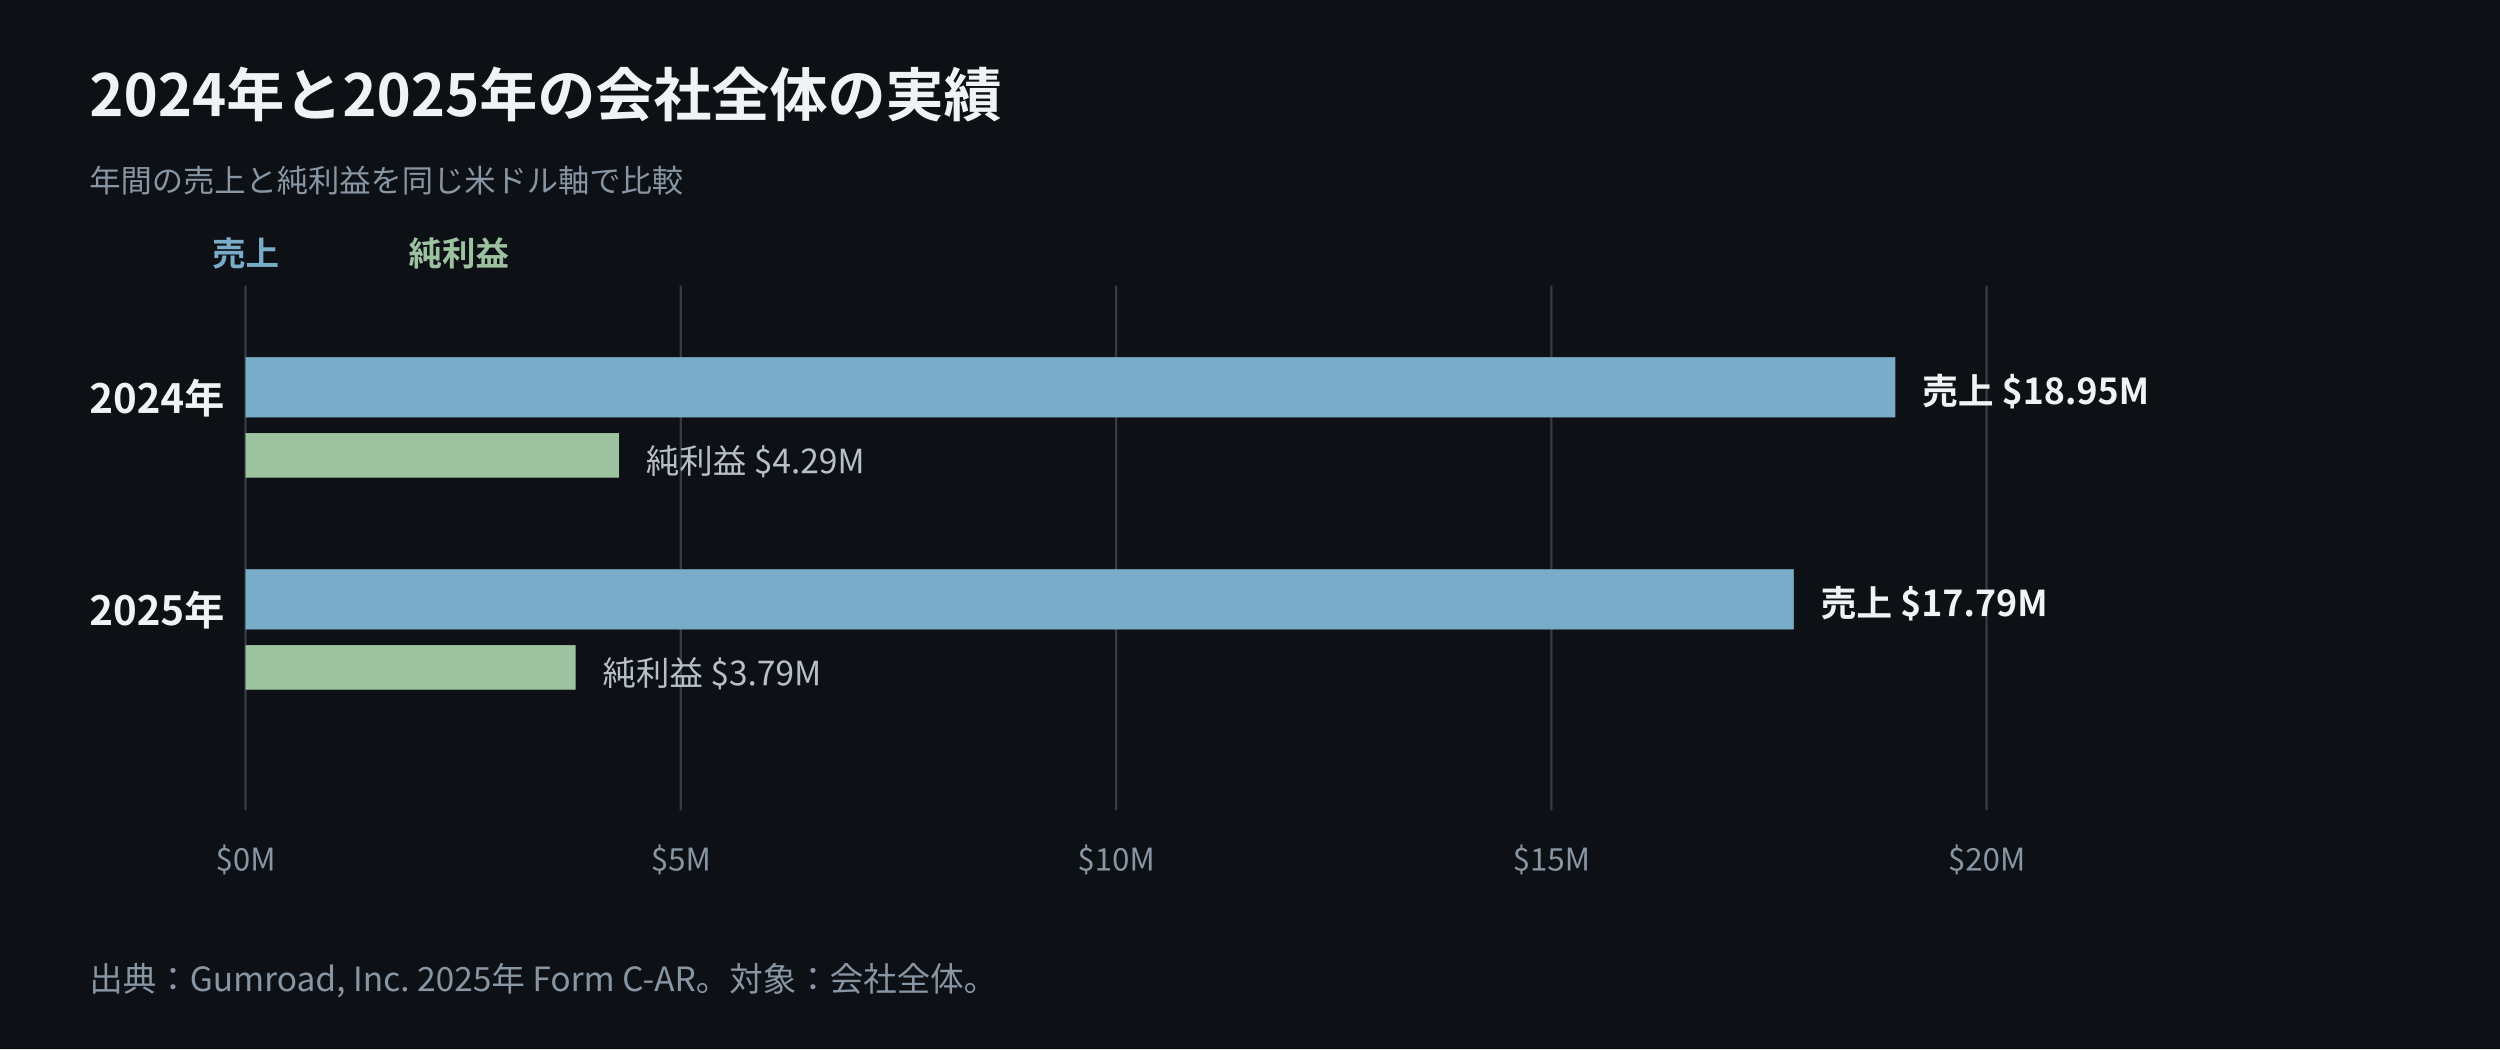
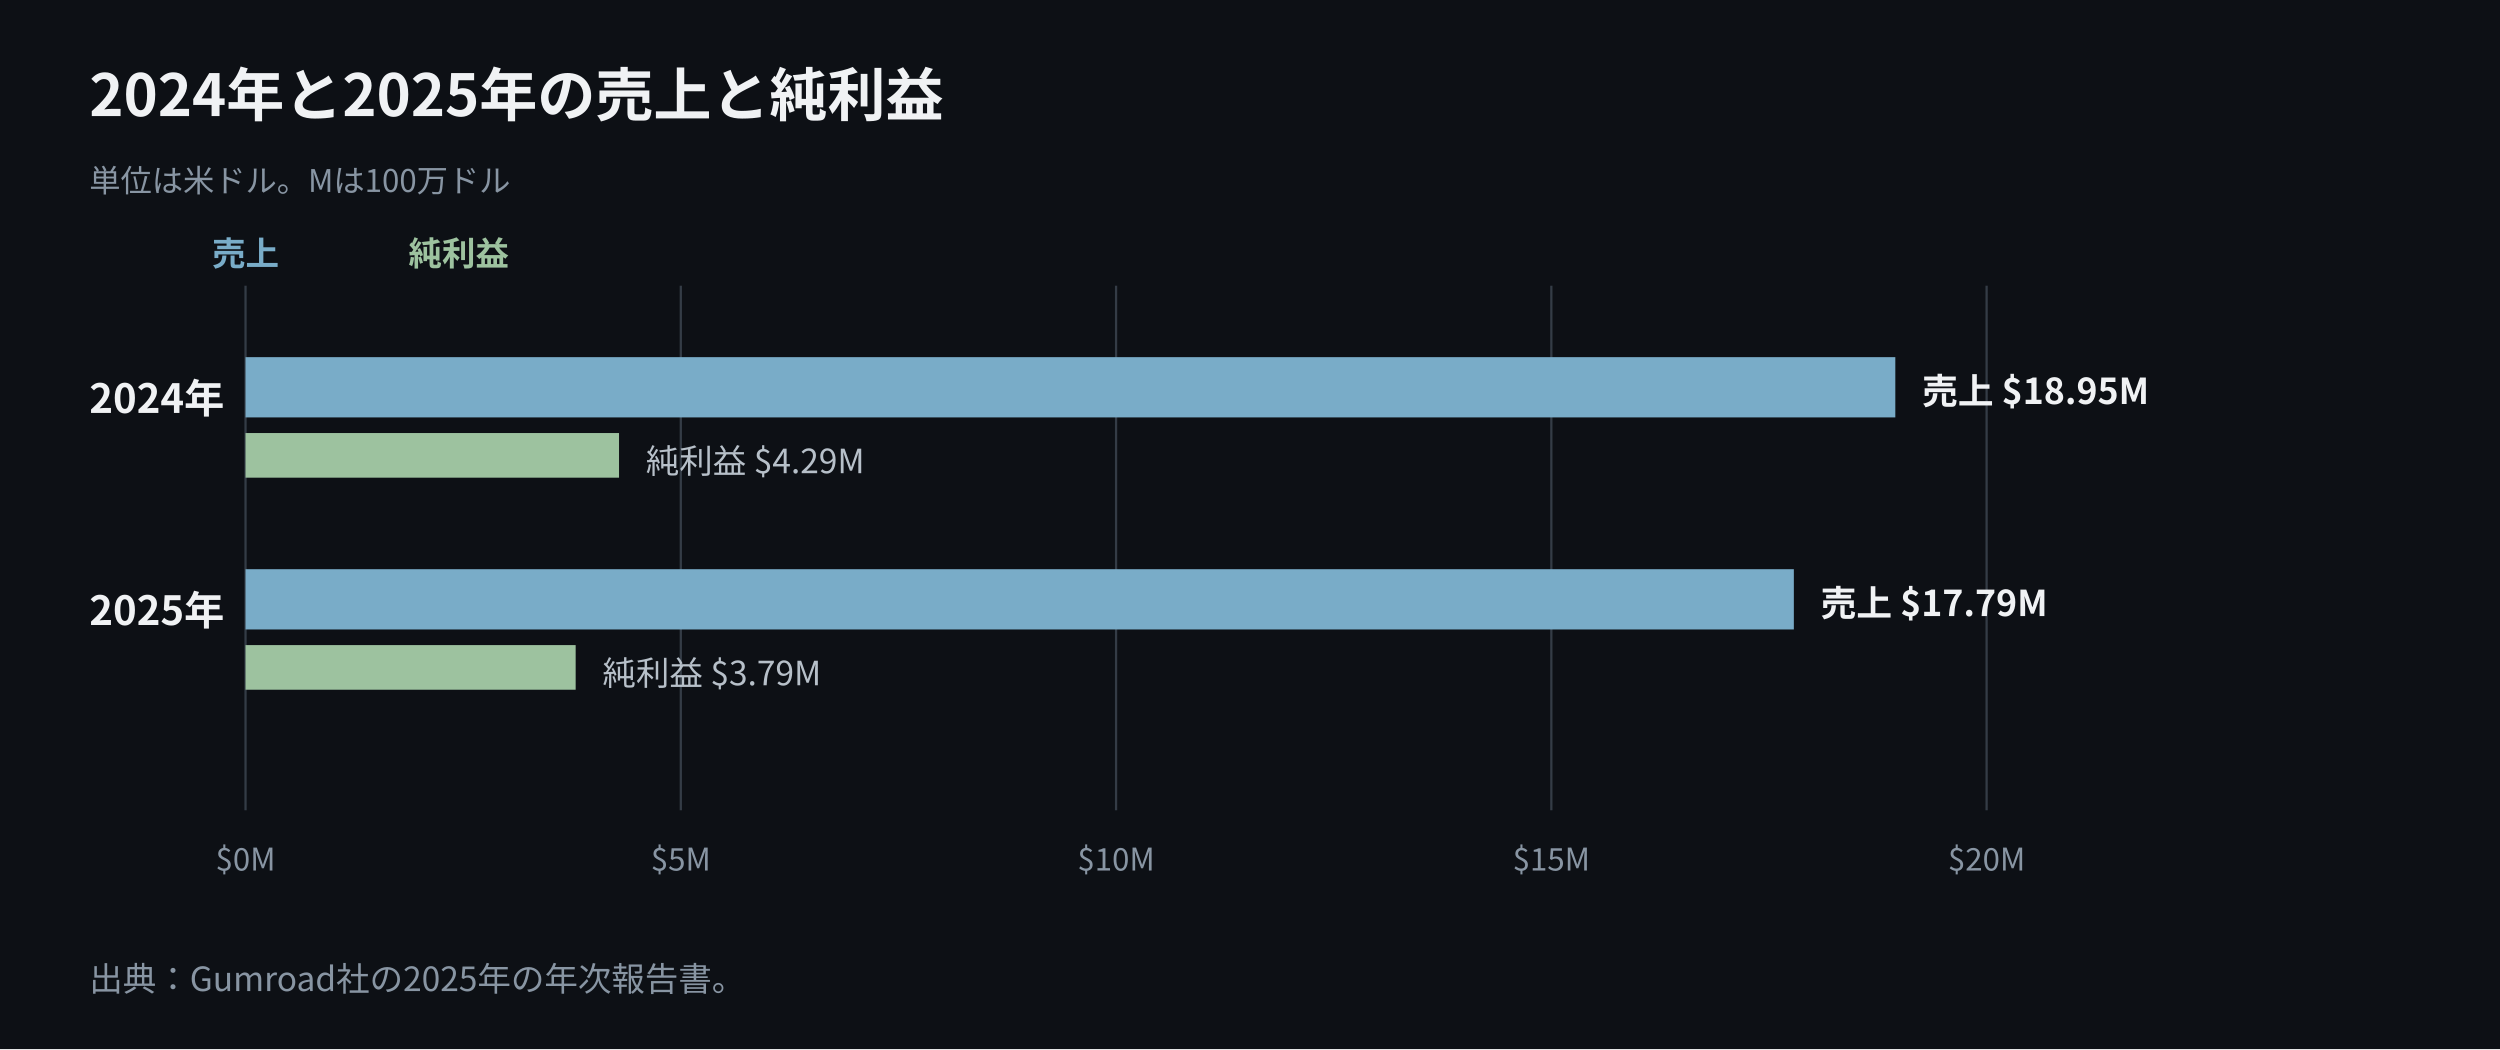
<svg xmlns="http://www.w3.org/2000/svg" baseProfile="full" height="470" version="1.1" viewBox="0 0 1120 470" width="1120">
  <defs />
  <rect fill="#0d1015" height="100%" width="100%" x="0" y="0" />
-   <text fill="#f0f2f4" font-family="Noto Sans CJK JP, sans-serif" font-size="26" font-weight="600" x="40" y="52">2024年と2025年の会社全体の実績</text>
-   <text fill="#8895a3" font-family="Noto Sans CJK JP, sans-serif" font-size="14" font-weight="400" x="40" y="86">年間の売上と純利益を同じ米ドル軸で比較</text>
+   <text fill="#f0f2f4" font-family="Noto Sans CJK JP, sans-serif" font-size="26" font-weight="600" x="40" y="52">2024年と2025年の売上と純利益</text>
+   <text fill="#8895a3" font-family="Noto Sans CJK JP, sans-serif" font-size="14" font-weight="400" x="40" y="86">単位は米ドル。Mは100万ドル</text>
  <line stroke="#343c46" stroke-width="1" x1="110" x2="110" y1="128" y2="363" />
  <text fill="#8895a3" font-family="Noto Sans CJK JP, sans-serif" font-size="14" font-weight="400" text-anchor="middle" x="110" y="390">$0M</text>
  <line stroke="#343c46" stroke-width="1" x1="305" x2="305" y1="128" y2="363" />
  <text fill="#8895a3" font-family="Noto Sans CJK JP, sans-serif" font-size="14" font-weight="400" text-anchor="middle" x="305" y="390">$5M</text>
  <line stroke="#343c46" stroke-width="1" x1="500" x2="500" y1="128" y2="363" />
  <text fill="#8895a3" font-family="Noto Sans CJK JP, sans-serif" font-size="14" font-weight="400" text-anchor="middle" x="500" y="390">$10M</text>
  <line stroke="#343c46" stroke-width="1" x1="695" x2="695" y1="128" y2="363" />
  <text fill="#8895a3" font-family="Noto Sans CJK JP, sans-serif" font-size="14" font-weight="400" text-anchor="middle" x="695" y="390">$15M</text>
  <line stroke="#343c46" stroke-width="1" x1="890" x2="890" y1="128" y2="363" />
  <text fill="#8895a3" font-family="Noto Sans CJK JP, sans-serif" font-size="14" font-weight="400" text-anchor="middle" x="890" y="390">$20M</text>
  <text fill="#79acc8" font-family="Noto Sans CJK JP, sans-serif" font-size="15" font-weight="600" x="95" y="119">売上</text>
  <text fill="#9dc29f" font-family="Noto Sans CJK JP, sans-serif" font-size="15" font-weight="600" x="183" y="119">純利益</text>
  <text fill="#f0f2f4" font-family="Noto Sans CJK JP, sans-serif" font-size="18" font-weight="600" x="40" y="185">2024年</text>
  <rect fill="#79acc8" height="27" width="739.101" x="110" y="160" />
  <rect fill="#9dc29f" height="20" width="167.326" x="110" y="194" />
  <text fill="#f0f2f4" font-family="Noto Sans CJK JP, sans-serif" font-size="16" font-weight="600" x="861.101" y="181">売上 $18.95M</text>
  <text fill="#b7c0c9" font-family="Noto Sans CJK JP, sans-serif" font-size="15" font-weight="400" x="289.326" y="212">純利益 $4.29M</text>
  <text fill="#f0f2f4" font-family="Noto Sans CJK JP, sans-serif" font-size="18" font-weight="600" x="40" y="280">2025年</text>
  <rect fill="#79acc8" height="27" width="693.643" x="110" y="255" />
  <rect fill="#9dc29f" height="20" width="147.895" x="110" y="289" />
  <text fill="#f0f2f4" font-family="Noto Sans CJK JP, sans-serif" font-size="16" font-weight="600" x="815.643" y="276">売上 $17.79M</text>
  <text fill="#b7c0c9" font-family="Noto Sans CJK JP, sans-serif" font-size="15" font-weight="400" x="269.895" y="307">純利益 $3.79M</text>
-   <text fill="#8895a3" font-family="Noto Sans CJK JP, sans-serif" font-size="15" font-weight="400" x="40" y="444">出典：Gumroad, Inc. 2025年 Form C-AR。対象：会社全体。</text>
+   <text fill="#8895a3" font-family="Noto Sans CJK JP, sans-serif" font-size="15" font-weight="400" x="40" y="444">出典：Gumroad社の2025年の年次報告書。</text>
</svg>
